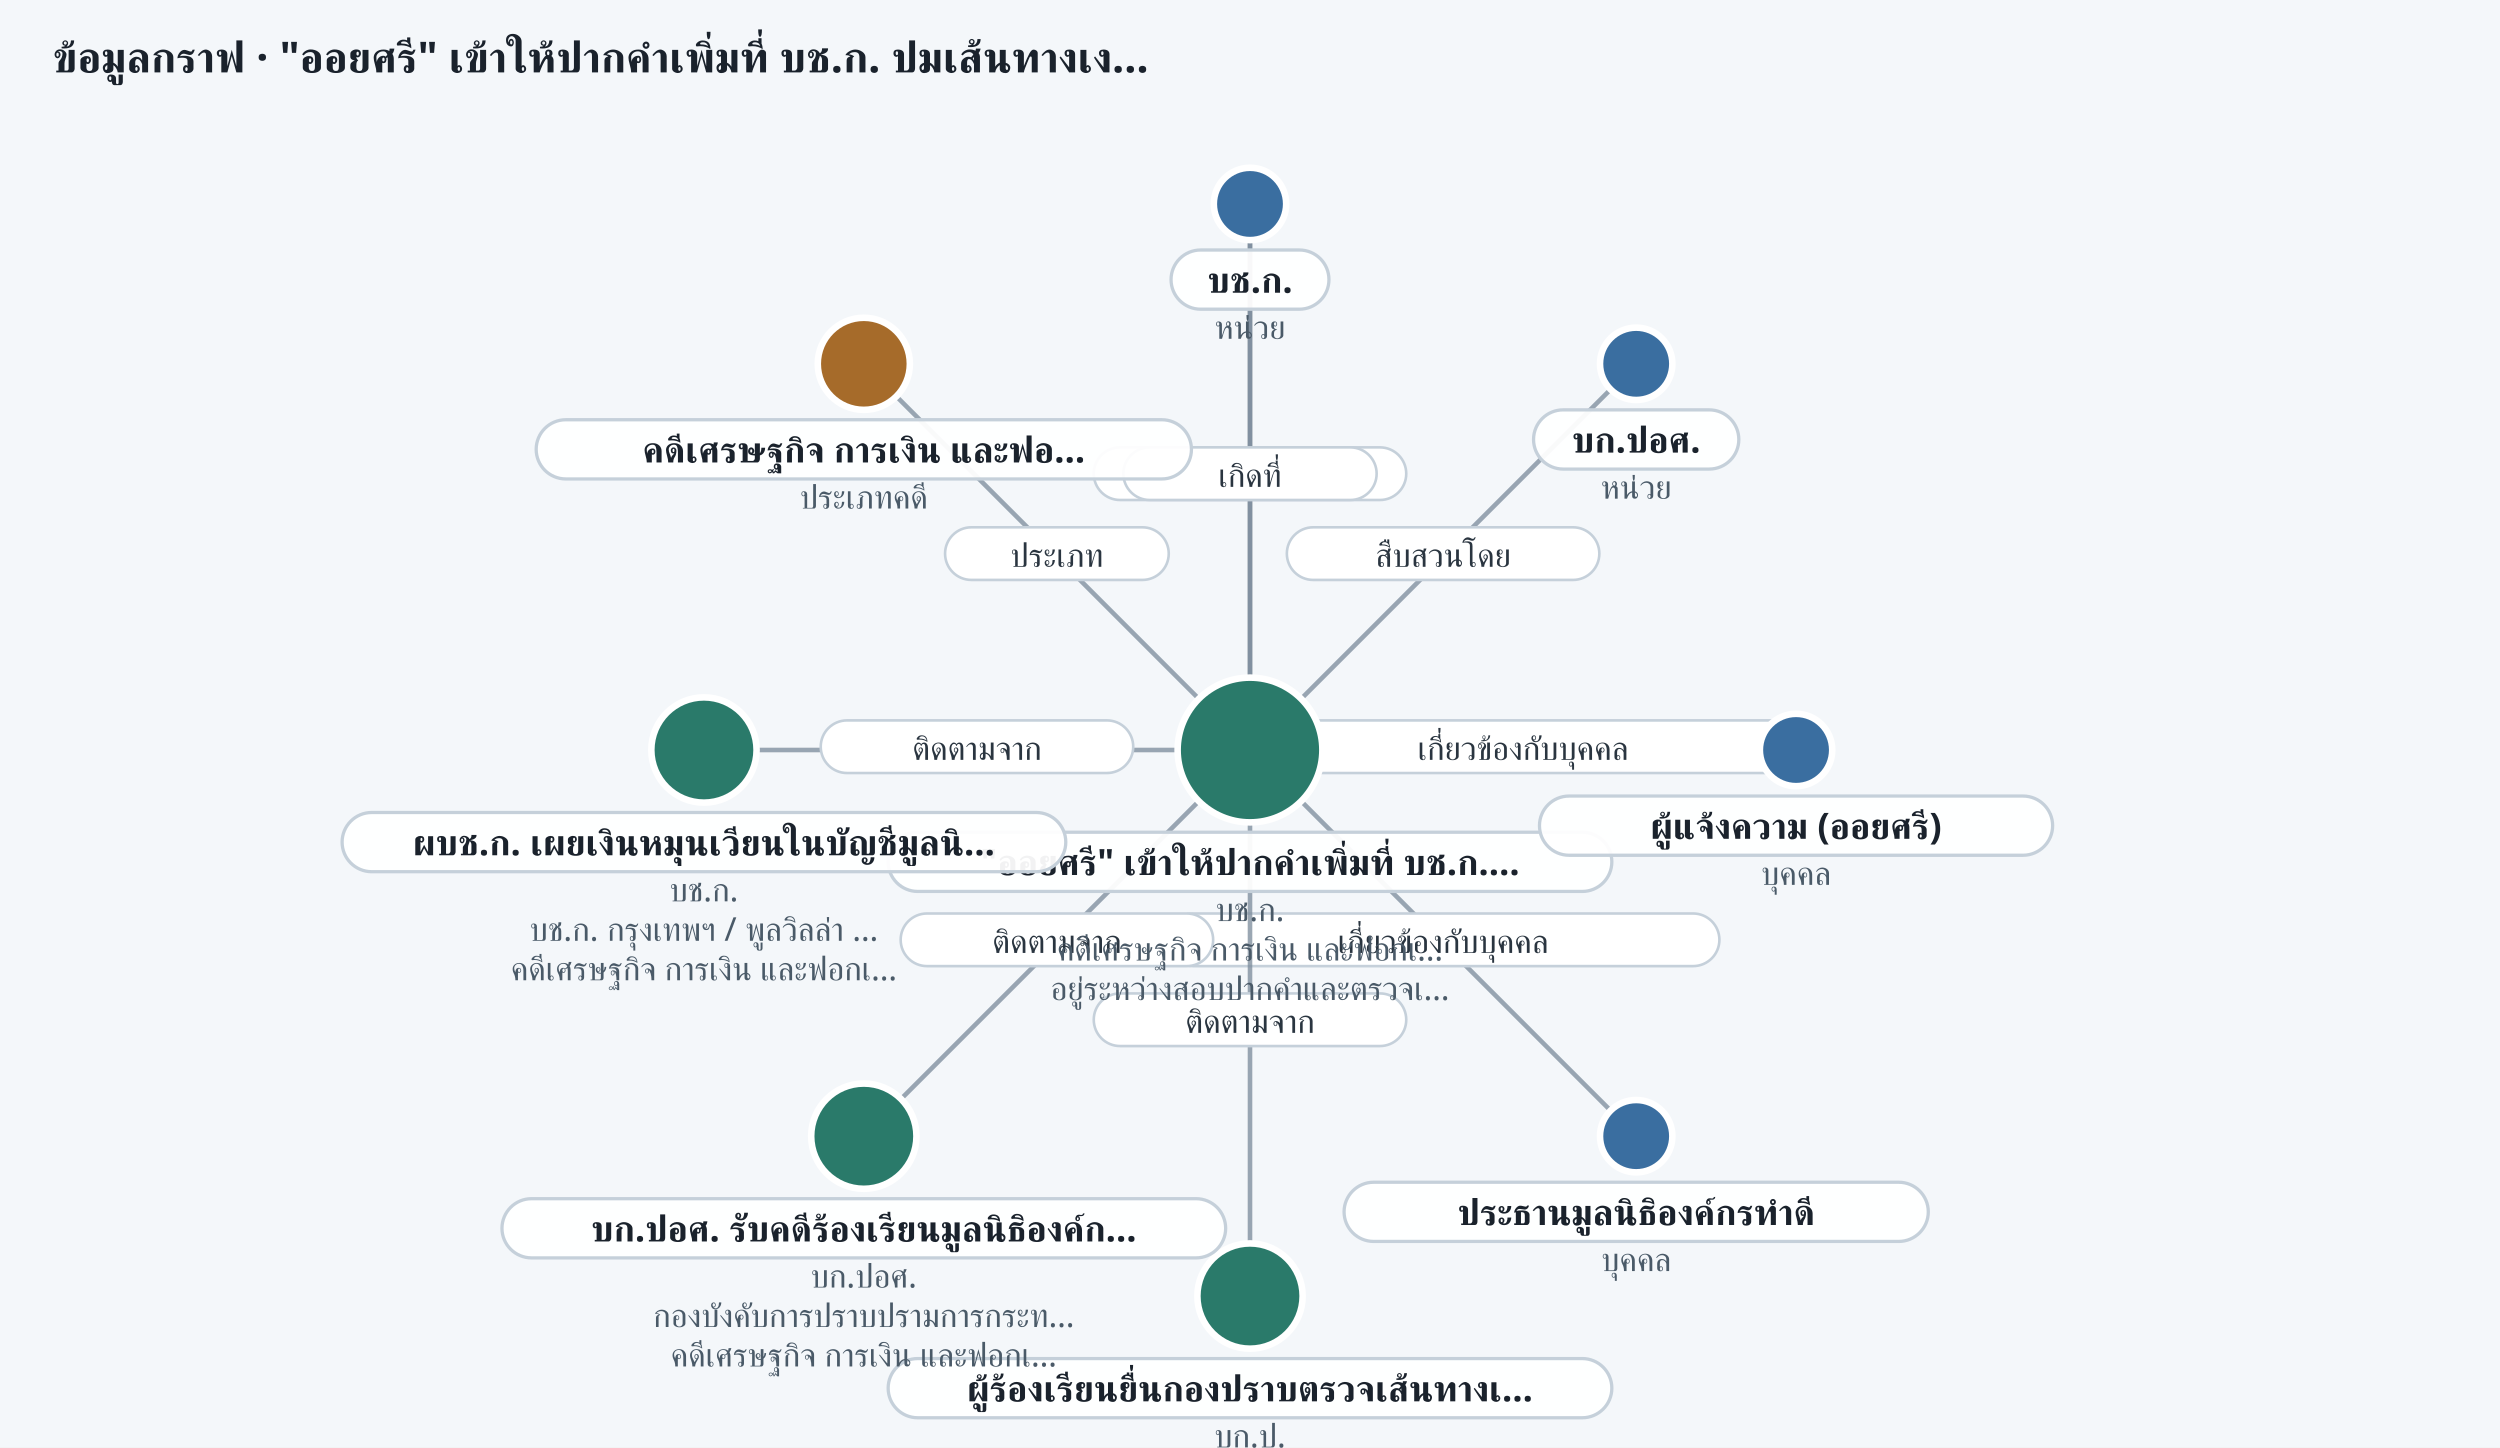
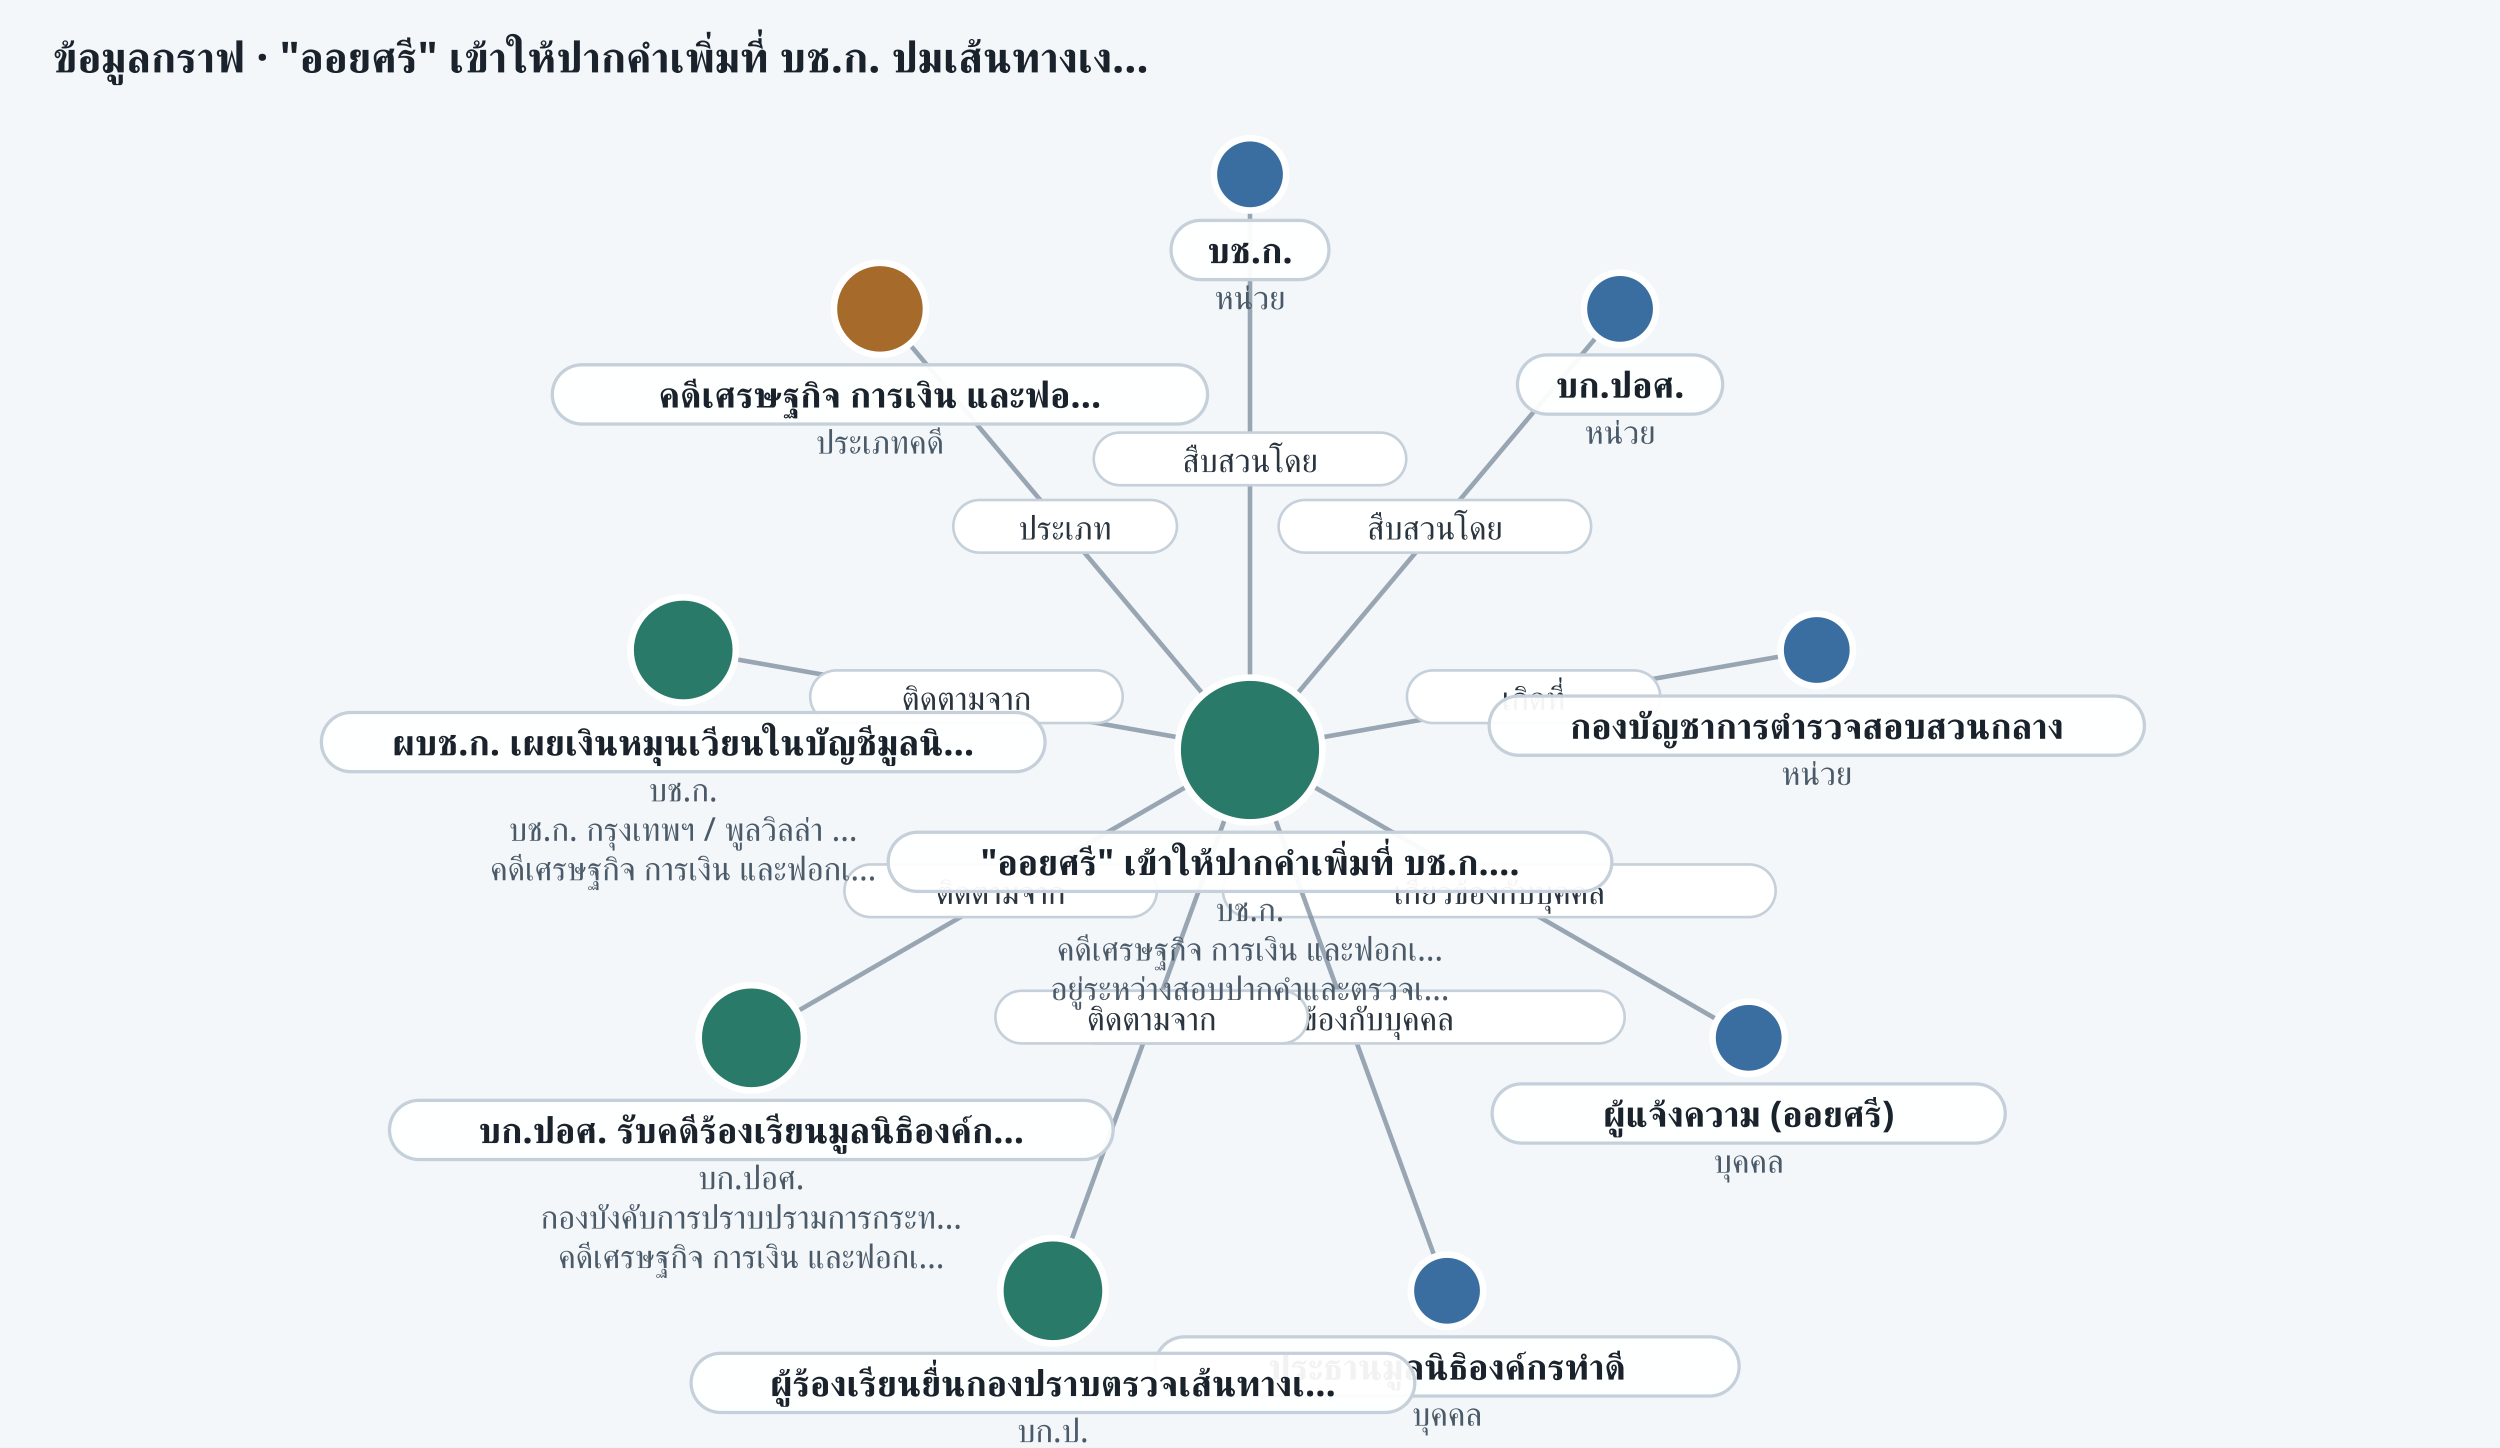
<svg xmlns="http://www.w3.org/2000/svg" width="760" height="440" viewBox="0 0 760 440" role="img" aria-label="ego graph 20261101-econ-01">
  <rect width="100%" height="100%" fill="#f4f7fa" />
  <text x="16" y="22" font-size="13" font-weight="700" fill="#1a222c" font-family="Sarabun, Anuphan, sans-serif">ข้อมูลกราฟ · "ออยศรี" เข้าให้ปากคำเพิ่มที่ บช.ก. ปมเส้นทางเง…</text>
-   <line x1="380.0" y1="228.0" x2="380.0" y2="62.0" stroke="#7a8a9a" stroke-width="1.4" opacity="0.75" />
-   <rect x="332.5" y="136.0" width="95.0" height="16" rx="8" fill="#fff" stroke="#c5d0da" stroke-width="0.8" />
-   <text x="380.0" y="148.0" text-anchor="middle" font-size="10" fill="#2a3540" font-family="Sarabun, Anuphan, sans-serif">สืบสวนโดย</text>
-   <line x1="380.0" y1="228.0" x2="497.4" y2="110.6" stroke="#7a8a9a" stroke-width="1.4" opacity="0.75" />
-   <rect x="391.2" y="160.3" width="95.0" height="16" rx="8" fill="#fff" stroke="#c5d0da" stroke-width="0.8" />
-   <text x="438.7" y="172.3" text-anchor="middle" font-size="10" fill="#2a3540" font-family="Sarabun, Anuphan, sans-serif">สืบสวนโดย</text>
-   <line x1="380.0" y1="228.0" x2="380.0" y2="62.0" stroke="#7a8a9a" stroke-width="1.4" opacity="0.75" />
-   <rect x="341.5" y="136.0" width="77.0" height="16" rx="8" fill="#fff" stroke="#c5d0da" stroke-width="0.8" />
-   <text x="380.0" y="148.0" text-anchor="middle" font-size="10" fill="#2a3540" font-family="Sarabun, Anuphan, sans-serif">เกิดที่</text>
-   <line x1="380.0" y1="228.0" x2="546.0" y2="228.0" stroke="#7a8a9a" stroke-width="1.4" opacity="0.75" />
-   <rect x="379.0" y="219.0" width="168.0" height="16" rx="8" fill="#fff" stroke="#c5d0da" stroke-width="0.8" />
-   <text x="463.0" y="231.0" text-anchor="middle" font-size="10" fill="#2a3540" font-family="Sarabun, Anuphan, sans-serif">เกี่ยวข้องกับบุคคล</text>
-   <line x1="380.0" y1="228.0" x2="497.4" y2="345.4" stroke="#7a8a9a" stroke-width="1.4" opacity="0.75" />
-   <rect x="354.7" y="277.7" width="168.0" height="16" rx="8" fill="#fff" stroke="#c5d0da" stroke-width="0.8" />
-   <text x="438.7" y="289.7" text-anchor="middle" font-size="10" fill="#2a3540" font-family="Sarabun, Anuphan, sans-serif">เกี่ยวข้องกับบุคคล</text>
-   <line x1="380.0" y1="228.0" x2="380.0" y2="394.0" stroke="#7a8a9a" stroke-width="1.4" opacity="0.75" />
-   <rect x="332.5" y="302.0" width="95.0" height="16" rx="8" fill="#fff" stroke="#c5d0da" stroke-width="0.8" />
-   <text x="380.0" y="314.0" text-anchor="middle" font-size="10" fill="#2a3540" font-family="Sarabun, Anuphan, sans-serif">ติดตามจาก</text>
-   <line x1="262.6" y1="345.4" x2="380.0" y2="228.0" stroke="#7a8a9a" stroke-width="1.4" opacity="0.75" />
-   <rect x="273.8" y="277.7" width="95.0" height="16" rx="8" fill="#fff" stroke="#c5d0da" stroke-width="0.8" />
-   <text x="321.3" y="289.7" text-anchor="middle" font-size="10" fill="#2a3540" font-family="Sarabun, Anuphan, sans-serif">ติดตามจาก</text>
-   <line x1="214.0" y1="228.0" x2="380.0" y2="228.0" stroke="#7a8a9a" stroke-width="1.4" opacity="0.75" />
-   <rect x="249.5" y="219.0" width="95.0" height="16" rx="8" fill="#fff" stroke="#c5d0da" stroke-width="0.8" />
-   <text x="297.0" y="231.0" text-anchor="middle" font-size="10" fill="#2a3540" font-family="Sarabun, Anuphan, sans-serif">ติดตามจาก</text>
-   <line x1="380.0" y1="228.0" x2="262.6" y2="110.6" stroke="#7a8a9a" stroke-width="1.4" opacity="0.75" />
-   <rect x="287.3" y="160.3" width="68.0" height="16" rx="8" fill="#fff" stroke="#c5d0da" stroke-width="0.8" />
-   <text x="321.3" y="172.3" text-anchor="middle" font-size="10" fill="#2a3540" font-family="Sarabun, Anuphan, sans-serif">ประเภท</text>
+   <line x1="380.0" y1="228.0" x2="380.0" y2="53.0" stroke="#7a8a9a" stroke-width="1.4" opacity="0.75" />
+   <rect x="332.5" y="131.5" width="95.0" height="16" rx="8" fill="#fff" stroke="#c5d0da" stroke-width="0.8" />
+   <text x="380.0" y="143.5" text-anchor="middle" font-size="10" fill="#2a3540" font-family="Sarabun, Anuphan, sans-serif">สืบสวนโดย</text>
+   <line x1="380.0" y1="228.0" x2="492.5" y2="93.9" stroke="#7a8a9a" stroke-width="1.4" opacity="0.75" />
+   <rect x="388.7" y="152.0" width="95.0" height="16" rx="8" fill="#fff" stroke="#c5d0da" stroke-width="0.8" />
+   <text x="436.2" y="164.0" text-anchor="middle" font-size="10" fill="#2a3540" font-family="Sarabun, Anuphan, sans-serif">สืบสวนโดย</text>
+   <line x1="380.0" y1="228.0" x2="552.3" y2="197.6" stroke="#7a8a9a" stroke-width="1.4" opacity="0.75" />
+   <rect x="427.7" y="203.8" width="77.0" height="16" rx="8" fill="#fff" stroke="#c5d0da" stroke-width="0.8" />
+   <text x="466.2" y="215.8" text-anchor="middle" font-size="10" fill="#2a3540" font-family="Sarabun, Anuphan, sans-serif">เกิดที่</text>
+   <line x1="380.0" y1="228.0" x2="531.6" y2="315.5" stroke="#7a8a9a" stroke-width="1.4" opacity="0.75" />
+   <rect x="371.8" y="262.8" width="168.0" height="16" rx="8" fill="#fff" stroke="#c5d0da" stroke-width="0.8" />
+   <text x="455.8" y="274.8" text-anchor="middle" font-size="10" fill="#2a3540" font-family="Sarabun, Anuphan, sans-serif">เกี่ยวข้องกับบุคคล</text>
+   <line x1="380.0" y1="228.0" x2="439.9" y2="392.4" stroke="#7a8a9a" stroke-width="1.4" opacity="0.75" />
+   <rect x="325.9" y="301.2" width="168.0" height="16" rx="8" fill="#fff" stroke="#c5d0da" stroke-width="0.8" />
+   <text x="409.9" y="313.2" text-anchor="middle" font-size="10" fill="#2a3540" font-family="Sarabun, Anuphan, sans-serif">เกี่ยวข้องกับบุคคล</text>
+   <line x1="380.0" y1="228.0" x2="320.1" y2="392.4" stroke="#7a8a9a" stroke-width="1.4" opacity="0.75" />
+   <rect x="302.6" y="301.2" width="95.0" height="16" rx="8" fill="#fff" stroke="#c5d0da" stroke-width="0.8" />
+   <text x="350.1" y="313.2" text-anchor="middle" font-size="10" fill="#2a3540" font-family="Sarabun, Anuphan, sans-serif">ติดตามจาก</text>
+   <line x1="228.4" y1="315.5" x2="380.0" y2="228.0" stroke="#7a8a9a" stroke-width="1.4" opacity="0.75" />
+   <rect x="256.7" y="262.8" width="95.0" height="16" rx="8" fill="#fff" stroke="#c5d0da" stroke-width="0.8" />
+   <text x="304.2" y="274.8" text-anchor="middle" font-size="10" fill="#2a3540" font-family="Sarabun, Anuphan, sans-serif">ติดตามจาก</text>
+   <line x1="207.7" y1="197.6" x2="380.0" y2="228.0" stroke="#7a8a9a" stroke-width="1.4" opacity="0.75" />
+   <rect x="246.3" y="203.8" width="95.0" height="16" rx="8" fill="#fff" stroke="#c5d0da" stroke-width="0.8" />
+   <text x="293.8" y="215.8" text-anchor="middle" font-size="10" fill="#2a3540" font-family="Sarabun, Anuphan, sans-serif">ติดตามจาก</text>
+   <line x1="380.0" y1="228.0" x2="267.5" y2="93.9" stroke="#7a8a9a" stroke-width="1.4" opacity="0.75" />
+   <rect x="289.8" y="152.0" width="68.0" height="16" rx="8" fill="#fff" stroke="#c5d0da" stroke-width="0.8" />
+   <text x="323.8" y="164.0" text-anchor="middle" font-size="10" fill="#2a3540" font-family="Sarabun, Anuphan, sans-serif">ประเภท</text>
  <circle cx="380.0" cy="228.0" r="22" fill="#2a7a6a" stroke="#fff" stroke-width="2" />
  <rect x="270.0" y="253.0" width="220.0" height="18" rx="9" fill="rgba(255,255,255,0.94)" stroke="#c5d0da" />
  <text x="380.0" y="266.0" text-anchor="middle" font-size="11" font-weight="600" fill="#1a222c" font-family="Sarabun, Anuphan, sans-serif">"ออยศรี" เข้าให้ปากคำเพิ่มที่ บช.ก.…</text>
  <text x="380.0" y="280.0" text-anchor="middle" font-size="10" fill="#4a5a68" font-family="Sarabun, Anuphan, sans-serif">บช.ก.</text>
  <text x="380.0" y="292.0" text-anchor="middle" font-size="10" fill="#4a5a68" font-family="Sarabun, Anuphan, sans-serif">คดีเศรษฐกิจ การเงิน และฟอกเ…</text>
  <text x="380.0" y="304.0" text-anchor="middle" font-size="10" fill="#4a5a68" font-family="Sarabun, Anuphan, sans-serif">อยู่ระหว่างสอบปากคำและตรวจเ…</text>
-   <circle cx="380.0" cy="62.0" r="11" fill="#3a6ea0" stroke="#fff" stroke-width="2" />
-   <rect x="356.0" y="76.0" width="48.0" height="18" rx="9" fill="rgba(255,255,255,0.94)" stroke="#c5d0da" />
-   <text x="380.0" y="89.0" text-anchor="middle" font-size="11" font-weight="600" fill="#1a222c" font-family="Sarabun, Anuphan, sans-serif">บช.ก.</text>
-   <text x="380.0" y="103.0" text-anchor="middle" font-size="10" fill="#4a5a68" font-family="Sarabun, Anuphan, sans-serif">หน่วย</text>
-   <circle cx="497.4" cy="110.6" r="11" fill="#3a6ea0" stroke="#fff" stroke-width="2" />
-   <rect x="466.2" y="124.6" width="62.4" height="18" rx="9" fill="rgba(255,255,255,0.94)" stroke="#c5d0da" />
-   <text x="497.4" y="137.6" text-anchor="middle" font-size="11" font-weight="600" fill="#1a222c" font-family="Sarabun, Anuphan, sans-serif">บก.ปอศ.</text>
-   <text x="497.4" y="151.6" text-anchor="middle" font-size="10" fill="#4a5a68" font-family="Sarabun, Anuphan, sans-serif">หน่วย</text>
-   <circle cx="546.0" cy="228.0" r="11" fill="#3a6ea0" stroke="#fff" stroke-width="2" />
-   <rect x="468.0" y="242.0" width="156.0" height="18" rx="9" fill="rgba(255,255,255,0.94)" stroke="#c5d0da" />
-   <text x="546.0" y="255.0" text-anchor="middle" font-size="11" font-weight="600" fill="#1a222c" font-family="Sarabun, Anuphan, sans-serif">ผู้แจ้งความ (ออยศรี)</text>
-   <text x="546.0" y="269.0" text-anchor="middle" font-size="10" fill="#4a5a68" font-family="Sarabun, Anuphan, sans-serif">บุคคล</text>
-   <circle cx="497.4" cy="345.4" r="11" fill="#3a6ea0" stroke="#fff" stroke-width="2" />
-   <rect x="408.6" y="359.4" width="177.6" height="18" rx="9" fill="rgba(255,255,255,0.94)" stroke="#c5d0da" />
-   <text x="497.4" y="372.4" text-anchor="middle" font-size="11" font-weight="600" fill="#1a222c" font-family="Sarabun, Anuphan, sans-serif">ประธานมูลนิธิองค์กรทำดี</text>
-   <text x="497.4" y="386.4" text-anchor="middle" font-size="10" fill="#4a5a68" font-family="Sarabun, Anuphan, sans-serif">บุคคล</text>
-   <circle cx="380.0" cy="394.0" r="16" fill="#2a7a6a" stroke="#fff" stroke-width="2" />
-   <rect x="270.0" y="413.0" width="220.0" height="18" rx="9" fill="rgba(255,255,255,0.94)" stroke="#c5d0da" />
-   <text x="380.0" y="426.0" text-anchor="middle" font-size="11" font-weight="600" fill="#1a222c" font-family="Sarabun, Anuphan, sans-serif">ผู้ร้องเรียนยื่นกองปราบตรวจเส้นทางเ…</text>
-   <text x="380.0" y="440.0" text-anchor="middle" font-size="10" fill="#4a5a68" font-family="Sarabun, Anuphan, sans-serif">บก.ป.</text>
-   <text x="380.0" y="452.0" text-anchor="middle" font-size="10" fill="#4a5a68" font-family="Sarabun, Anuphan, sans-serif">กรุงเทพมหานคร</text>
-   <text x="380.0" y="464.0" text-anchor="middle" font-size="10" fill="#4a5a68" font-family="Sarabun, Anuphan, sans-serif">คดีเศรษฐกิจ การเงิน และฟอกเ…</text>
-   <circle cx="262.6" cy="345.4" r="16" fill="#2a7a6a" stroke="#fff" stroke-width="2" />
-   <rect x="152.6" y="364.4" width="220.0" height="18" rx="9" fill="rgba(255,255,255,0.94)" stroke="#c5d0da" />
-   <text x="262.6" y="377.4" text-anchor="middle" font-size="11" font-weight="600" fill="#1a222c" font-family="Sarabun, Anuphan, sans-serif">บก.ปอศ. รับคดีร้องเรียนมูลนิธิองค์ก…</text>
-   <text x="262.6" y="391.4" text-anchor="middle" font-size="10" fill="#4a5a68" font-family="Sarabun, Anuphan, sans-serif">บก.ปอศ.</text>
-   <text x="262.6" y="403.4" text-anchor="middle" font-size="10" fill="#4a5a68" font-family="Sarabun, Anuphan, sans-serif">กองบังคับการปราบปรามการกระท…</text>
-   <text x="262.6" y="415.4" text-anchor="middle" font-size="10" fill="#4a5a68" font-family="Sarabun, Anuphan, sans-serif">คดีเศรษฐกิจ การเงิน และฟอกเ…</text>
-   <circle cx="214.0" cy="228.0" r="16" fill="#2a7a6a" stroke="#fff" stroke-width="2" />
-   <rect x="104.0" y="247.0" width="220.0" height="18" rx="9" fill="rgba(255,255,255,0.94)" stroke="#c5d0da" />
-   <text x="214.0" y="260.0" text-anchor="middle" font-size="11" font-weight="600" fill="#1a222c" font-family="Sarabun, Anuphan, sans-serif">ผบช.ก. เผยเงินหมุนเวียนในบัญชีมูลนิ…</text>
-   <text x="214.0" y="274.0" text-anchor="middle" font-size="10" fill="#4a5a68" font-family="Sarabun, Anuphan, sans-serif">บช.ก.</text>
-   <text x="214.0" y="286.0" text-anchor="middle" font-size="10" fill="#4a5a68" font-family="Sarabun, Anuphan, sans-serif">บช.ก. กรุงเทพฯ / พูลวิลล่า …</text>
-   <text x="214.0" y="298.0" text-anchor="middle" font-size="10" fill="#4a5a68" font-family="Sarabun, Anuphan, sans-serif">คดีเศรษฐกิจ การเงิน และฟอกเ…</text>
-   <circle cx="262.6" cy="110.6" r="14" fill="#a66b2a" stroke="#fff" stroke-width="2" />
-   <rect x="163.0" y="127.6" width="199.2" height="18" rx="9" fill="rgba(255,255,255,0.94)" stroke="#c5d0da" />
-   <text x="262.6" y="140.6" text-anchor="middle" font-size="11" font-weight="600" fill="#1a222c" font-family="Sarabun, Anuphan, sans-serif">คดีเศรษฐกิจ การเงิน และฟอ…</text>
-   <text x="262.6" y="154.6" text-anchor="middle" font-size="10" fill="#4a5a68" font-family="Sarabun, Anuphan, sans-serif">ประเภทคดี</text>
+   <circle cx="380.0" cy="53.0" r="11" fill="#3a6ea0" stroke="#fff" stroke-width="2" />
+   <rect x="356.0" y="67.0" width="48.0" height="18" rx="9" fill="rgba(255,255,255,0.94)" stroke="#c5d0da" />
+   <text x="380.0" y="80.0" text-anchor="middle" font-size="11" font-weight="600" fill="#1a222c" font-family="Sarabun, Anuphan, sans-serif">บช.ก.</text>
+   <text x="380.0" y="94.0" text-anchor="middle" font-size="10" fill="#4a5a68" font-family="Sarabun, Anuphan, sans-serif">หน่วย</text>
+   <circle cx="492.5" cy="93.9" r="11" fill="#3a6ea0" stroke="#fff" stroke-width="2" />
+   <rect x="461.3" y="107.9" width="62.4" height="18" rx="9" fill="rgba(255,255,255,0.94)" stroke="#c5d0da" />
+   <text x="492.5" y="120.9" text-anchor="middle" font-size="11" font-weight="600" fill="#1a222c" font-family="Sarabun, Anuphan, sans-serif">บก.ปอศ.</text>
+   <text x="492.5" y="134.9" text-anchor="middle" font-size="10" fill="#4a5a68" font-family="Sarabun, Anuphan, sans-serif">หน่วย</text>
+   <circle cx="552.3" cy="197.6" r="11" fill="#3a6ea0" stroke="#fff" stroke-width="2" />
+   <rect x="452.7" y="211.6" width="199.2" height="18" rx="9" fill="rgba(255,255,255,0.94)" stroke="#c5d0da" />
+   <text x="552.3" y="224.6" text-anchor="middle" font-size="11" font-weight="600" fill="#1a222c" font-family="Sarabun, Anuphan, sans-serif">กองบัญชาการตำรวจสอบสวนกลาง</text>
+   <text x="552.3" y="238.6" text-anchor="middle" font-size="10" fill="#4a5a68" font-family="Sarabun, Anuphan, sans-serif">หน่วย</text>
+   <circle cx="531.6" cy="315.5" r="11" fill="#3a6ea0" stroke="#fff" stroke-width="2" />
+   <rect x="453.6" y="329.5" width="156.0" height="18" rx="9" fill="rgba(255,255,255,0.94)" stroke="#c5d0da" />
+   <text x="531.6" y="342.5" text-anchor="middle" font-size="11" font-weight="600" fill="#1a222c" font-family="Sarabun, Anuphan, sans-serif">ผู้แจ้งความ (ออยศรี)</text>
+   <text x="531.6" y="356.5" text-anchor="middle" font-size="10" fill="#4a5a68" font-family="Sarabun, Anuphan, sans-serif">บุคคล</text>
+   <circle cx="439.9" cy="392.4" r="11" fill="#3a6ea0" stroke="#fff" stroke-width="2" />
+   <rect x="351.1" y="406.4" width="177.6" height="18" rx="9" fill="rgba(255,255,255,0.94)" stroke="#c5d0da" />
+   <text x="439.9" y="419.4" text-anchor="middle" font-size="11" font-weight="600" fill="#1a222c" font-family="Sarabun, Anuphan, sans-serif">ประธานมูลนิธิองค์กรทำดี</text>
+   <text x="439.9" y="433.4" text-anchor="middle" font-size="10" fill="#4a5a68" font-family="Sarabun, Anuphan, sans-serif">บุคคล</text>
+   <circle cx="320.1" cy="392.4" r="16" fill="#2a7a6a" stroke="#fff" stroke-width="2" />
+   <rect x="210.1" y="411.4" width="220.0" height="18" rx="9" fill="rgba(255,255,255,0.94)" stroke="#c5d0da" />
+   <text x="320.1" y="424.4" text-anchor="middle" font-size="11" font-weight="600" fill="#1a222c" font-family="Sarabun, Anuphan, sans-serif">ผู้ร้องเรียนยื่นกองปราบตรวจเส้นทางเ…</text>
+   <text x="320.1" y="438.4" text-anchor="middle" font-size="10" fill="#4a5a68" font-family="Sarabun, Anuphan, sans-serif">บก.ป.</text>
+   <text x="320.1" y="450.4" text-anchor="middle" font-size="10" fill="#4a5a68" font-family="Sarabun, Anuphan, sans-serif">กรุงเทพมหานคร</text>
+   <text x="320.1" y="462.4" text-anchor="middle" font-size="10" fill="#4a5a68" font-family="Sarabun, Anuphan, sans-serif">คดีเศรษฐกิจ การเงิน และฟอกเ…</text>
+   <circle cx="228.4" cy="315.5" r="16" fill="#2a7a6a" stroke="#fff" stroke-width="2" />
+   <rect x="118.4" y="334.5" width="220.0" height="18" rx="9" fill="rgba(255,255,255,0.94)" stroke="#c5d0da" />
+   <text x="228.4" y="347.5" text-anchor="middle" font-size="11" font-weight="600" fill="#1a222c" font-family="Sarabun, Anuphan, sans-serif">บก.ปอศ. รับคดีร้องเรียนมูลนิธิองค์ก…</text>
+   <text x="228.4" y="361.5" text-anchor="middle" font-size="10" fill="#4a5a68" font-family="Sarabun, Anuphan, sans-serif">บก.ปอศ.</text>
+   <text x="228.4" y="373.5" text-anchor="middle" font-size="10" fill="#4a5a68" font-family="Sarabun, Anuphan, sans-serif">กองบังคับการปราบปรามการกระท…</text>
+   <text x="228.4" y="385.5" text-anchor="middle" font-size="10" fill="#4a5a68" font-family="Sarabun, Anuphan, sans-serif">คดีเศรษฐกิจ การเงิน และฟอกเ…</text>
+   <circle cx="207.7" cy="197.6" r="16" fill="#2a7a6a" stroke="#fff" stroke-width="2" />
+   <rect x="97.7" y="216.6" width="220.0" height="18" rx="9" fill="rgba(255,255,255,0.94)" stroke="#c5d0da" />
+   <text x="207.7" y="229.6" text-anchor="middle" font-size="11" font-weight="600" fill="#1a222c" font-family="Sarabun, Anuphan, sans-serif">ผบช.ก. เผยเงินหมุนเวียนในบัญชีมูลนิ…</text>
+   <text x="207.7" y="243.6" text-anchor="middle" font-size="10" fill="#4a5a68" font-family="Sarabun, Anuphan, sans-serif">บช.ก.</text>
+   <text x="207.7" y="255.6" text-anchor="middle" font-size="10" fill="#4a5a68" font-family="Sarabun, Anuphan, sans-serif">บช.ก. กรุงเทพฯ / พูลวิลล่า …</text>
+   <text x="207.7" y="267.6" text-anchor="middle" font-size="10" fill="#4a5a68" font-family="Sarabun, Anuphan, sans-serif">คดีเศรษฐกิจ การเงิน และฟอกเ…</text>
+   <circle cx="267.5" cy="93.9" r="14" fill="#a66b2a" stroke="#fff" stroke-width="2" />
+   <rect x="167.9" y="110.9" width="199.2" height="18" rx="9" fill="rgba(255,255,255,0.94)" stroke="#c5d0da" />
+   <text x="267.5" y="123.9" text-anchor="middle" font-size="11" font-weight="600" fill="#1a222c" font-family="Sarabun, Anuphan, sans-serif">คดีเศรษฐกิจ การเงิน และฟอ…</text>
+   <text x="267.5" y="137.9" text-anchor="middle" font-size="10" fill="#4a5a68" font-family="Sarabun, Anuphan, sans-serif">ประเภทคดี</text>
</svg>
